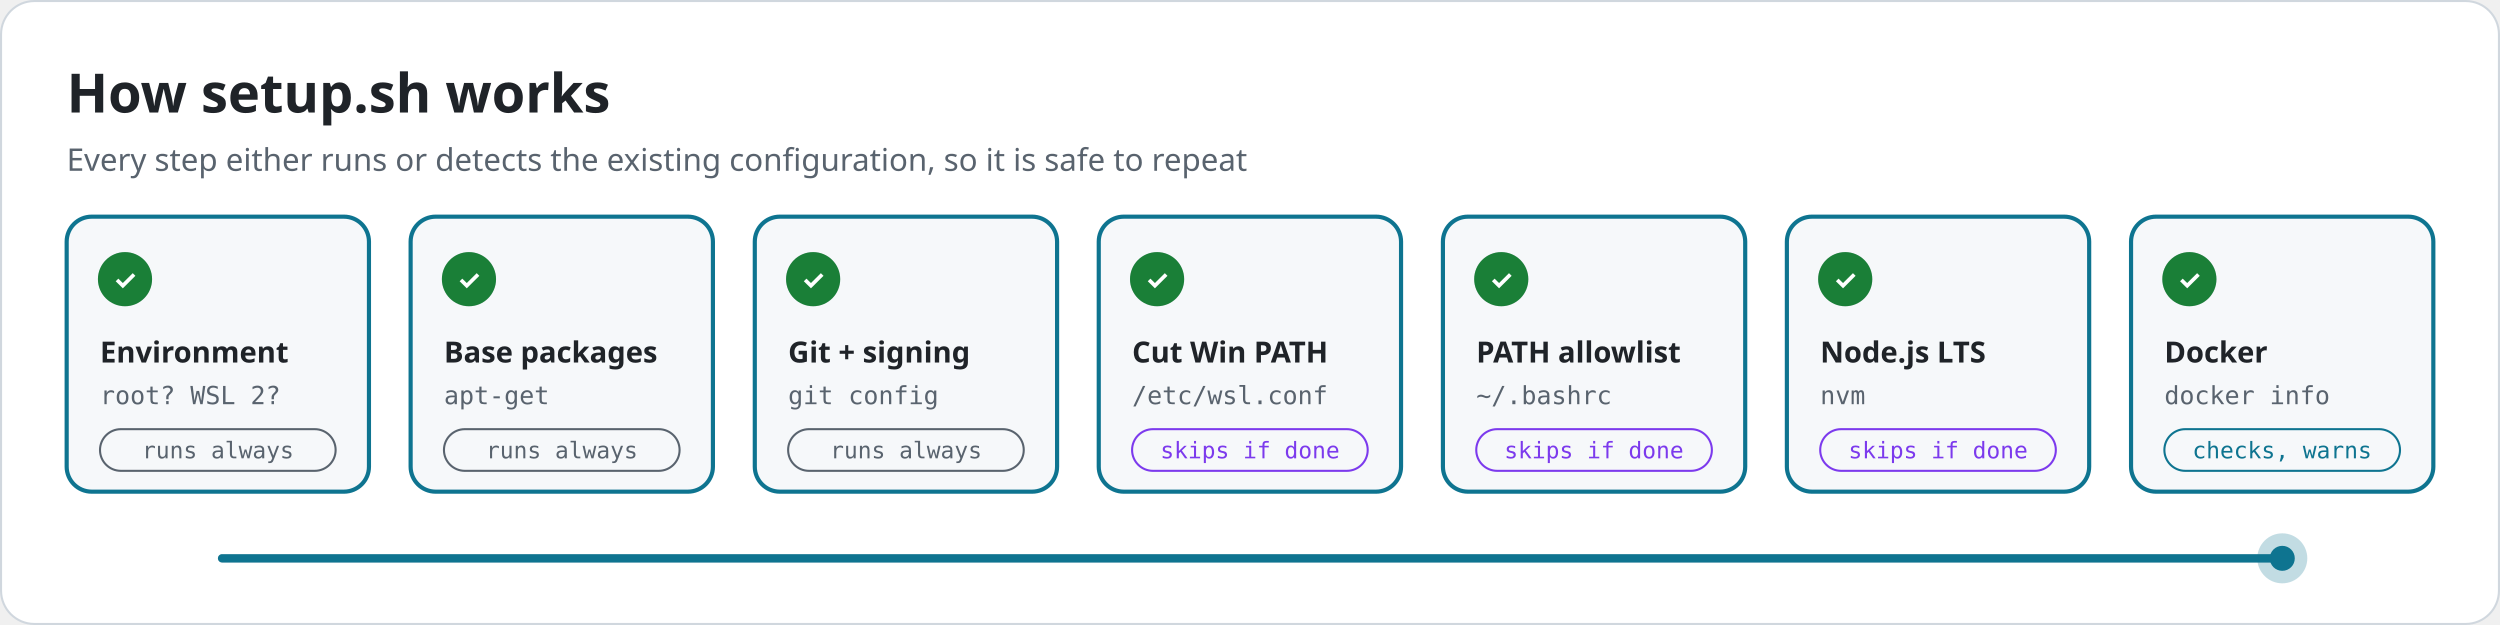
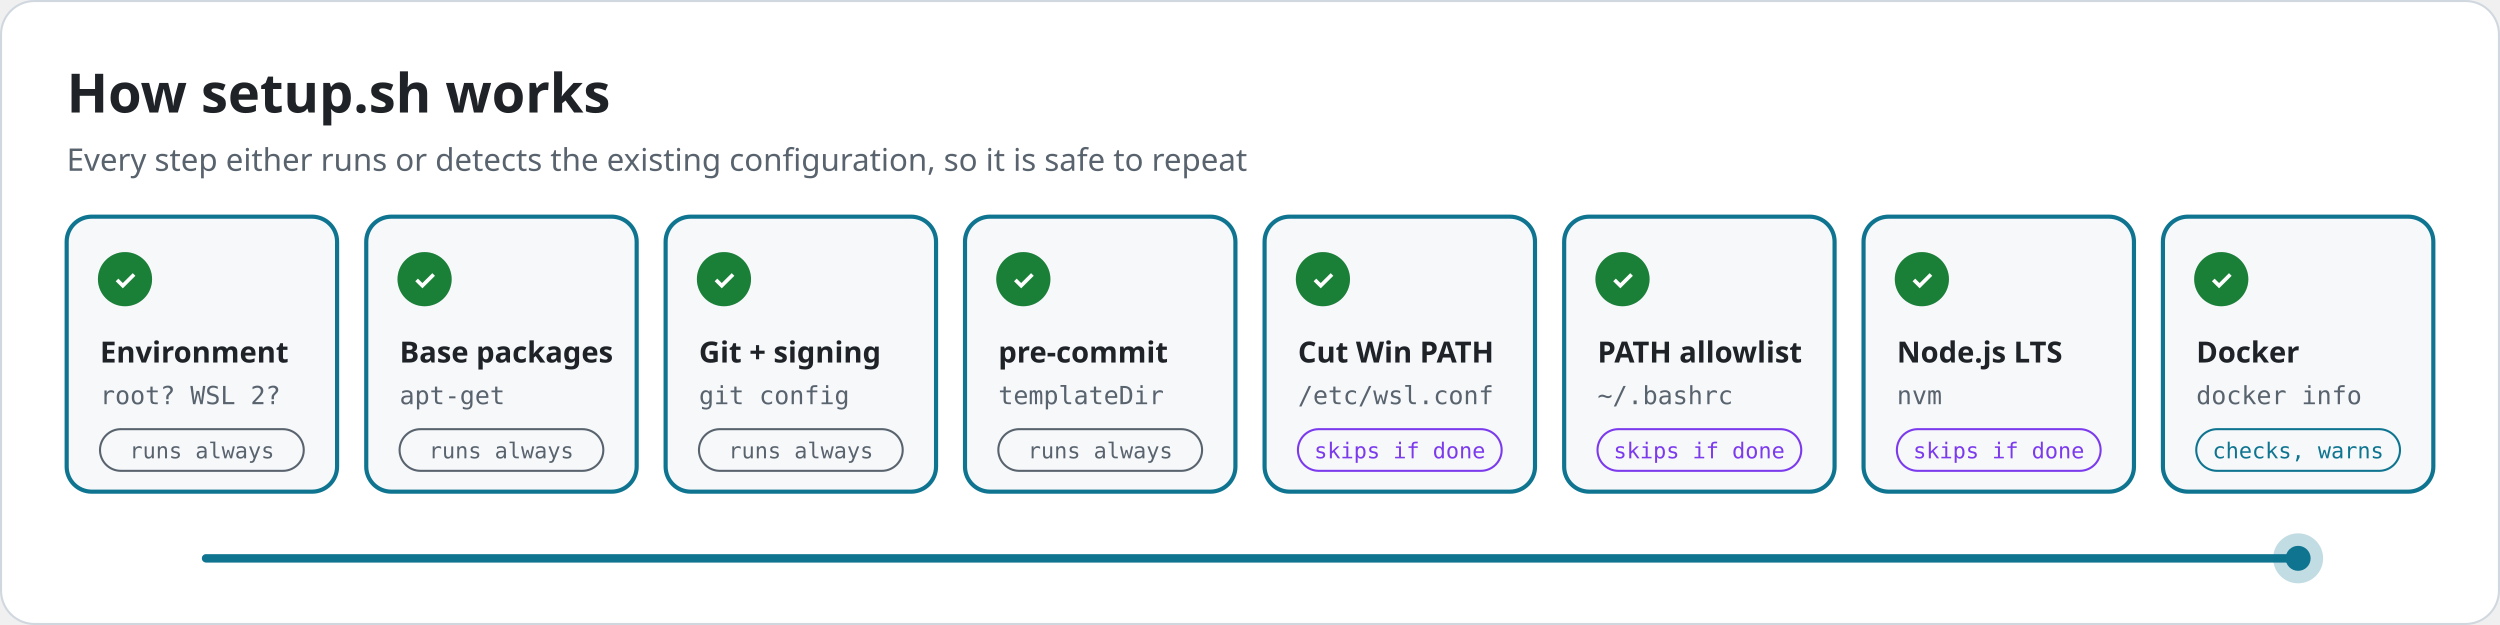
<svg xmlns="http://www.w3.org/2000/svg" width="1200" height="300" viewBox="0 0 1200 300" role="img" aria-labelledby="title desc">
-   <style>text { font-family: -apple-system, BlinkMacSystemFont, 'Segoe UI', 'Noto Sans', Helvetica, Arial, sans-serif; } .title { font-size: 26px; font-weight: 800; fill: #1f2328; } .sub { font-size: 15px; fill: #59636e; } .mono { font-family: ui-monospace, SFMono-Regular, 'Cascadia Code', Consolas, 'DejaVu Sans Mono', 'Liberation Mono', monospace; }  .step { font-size: 14px; font-weight: 700; fill: #1f2328; } .detail { font-family: ui-monospace, SFMono-Regular, 'Cascadia Code', Consolas, 'DejaVu Sans Mono', 'Liberation Mono', monospace; font-size: 12px; fill: #59636e; } .num { font-size: 13px; font-weight: 700; fill: #1f2328; } .pill { font-family: ui-monospace, SFMono-Regular, 'Cascadia Code', Consolas, 'DejaVu Sans Mono', 'Liberation Mono', monospace; font-size: 11px; } .track { transform-box: fill-box; transform-origin: left center; transform: scaleX(1); animation: track 7.5s linear infinite; } @keyframes track { 0% { transform: scaleX(0); opacity: 1; } 75% { transform: scaleX(1); } 94% { opacity: 1; } 100% { transform: scaleX(1); opacity: 0; } } .dot { transform: translateX(990.9px); animation: dot 7.5s linear infinite; } @keyframes dot { 0% { transform: translateX(0); opacity: 1; } 75% { transform: translateX(990.9px); } 94% { opacity: 1; } 100% { transform: translateX(990.9px); opacity: 0; } } .k0 { animation: k0 7.5s linear infinite; } @keyframes k0 { 0%, 0.00% { opacity: 0; } 2.00%, 94% { opacity: 1; } 100% { opacity: 0; } } .k1 { animation: k1 7.5s linear infinite; } @keyframes k1 { 0%, 12.50% { opacity: 0; } 14.50%, 94% { opacity: 1; } 100% { opacity: 0; } } .k2 { animation: k2 7.5s linear infinite; } @keyframes k2 { 0%, 25.00% { opacity: 0; } 27.00%, 94% { opacity: 1; } 100% { opacity: 0; } } .k3 { animation: k3 7.5s linear infinite; } @keyframes k3 { 0%, 37.50% { opacity: 0; } 39.50%, 94% { opacity: 1; } 100% { opacity: 0; } } .k4 { animation: k4 7.5s linear infinite; } @keyframes k4 { 0%, 50.00% { opacity: 0; } 52.00%, 94% { opacity: 1; } 100% { opacity: 0; } } .k5 { animation: k5 7.5s linear infinite; } @keyframes k5 { 0%, 62.50% { opacity: 0; } 64.50%, 94% { opacity: 1; } 100% { opacity: 0; } } .k6 { animation: k6 7.5s linear infinite; } @keyframes k6 { 0%, 75.00% { opacity: 0; } 77.00%, 94% { opacity: 1; } 100% { opacity: 0; } } @media (prefers-reduced-motion: reduce) { * { animation: none !important; } }</style>
+   <style>text { font-family: -apple-system, BlinkMacSystemFont, 'Segoe UI', 'Noto Sans', Helvetica, Arial, sans-serif; } .title { font-size: 26px; font-weight: 800; fill: #1f2328; } .sub { font-size: 15px; fill: #59636e; } .mono { font-family: ui-monospace, SFMono-Regular, 'Cascadia Code', Consolas, 'DejaVu Sans Mono', 'Liberation Mono', monospace; }  .step { font-size: 14px; font-weight: 700; fill: #1f2328; } .detail { font-family: ui-monospace, SFMono-Regular, 'Cascadia Code', Consolas, 'DejaVu Sans Mono', 'Liberation Mono', monospace; font-size: 12px; fill: #59636e; } .num { font-size: 13px; font-weight: 700; fill: #1f2328; } .pill { font-family: ui-monospace, SFMono-Regular, 'Cascadia Code', Consolas, 'DejaVu Sans Mono', 'Liberation Mono', monospace; font-size: 10.5px; } .track { transform-box: fill-box; transform-origin: left center; transform: scaleX(1); animation: track 7.5s linear infinite; } @keyframes track { 0% { transform: scaleX(0); opacity: 1; } 75% { transform: scaleX(1); } 94% { opacity: 1; } 100% { transform: scaleX(1); opacity: 0; } } .dot { transform: translateX(1006.2px); animation: dot 7.5s linear infinite; } @keyframes dot { 0% { transform: translateX(0); opacity: 1; } 75% { transform: translateX(1006.2px); } 94% { opacity: 1; } 100% { transform: translateX(1006.2px); opacity: 0; } } .k0 { animation: k0 7.5s linear infinite; } @keyframes k0 { 0%, 0.00% { opacity: 0; } 2.00%, 94% { opacity: 1; } 100% { opacity: 0; } } .k1 { animation: k1 7.5s linear infinite; } @keyframes k1 { 0%, 10.71% { opacity: 0; } 12.71%, 94% { opacity: 1; } 100% { opacity: 0; } } .k2 { animation: k2 7.5s linear infinite; } @keyframes k2 { 0%, 21.43% { opacity: 0; } 23.43%, 94% { opacity: 1; } 100% { opacity: 0; } } .k3 { animation: k3 7.5s linear infinite; } @keyframes k3 { 0%, 32.14% { opacity: 0; } 34.14%, 94% { opacity: 1; } 100% { opacity: 0; } } .k4 { animation: k4 7.5s linear infinite; } @keyframes k4 { 0%, 42.86% { opacity: 0; } 44.86%, 94% { opacity: 1; } 100% { opacity: 0; } } .k5 { animation: k5 7.5s linear infinite; } @keyframes k5 { 0%, 53.57% { opacity: 0; } 55.57%, 94% { opacity: 1; } 100% { opacity: 0; } } .k6 { animation: k6 7.5s linear infinite; } @keyframes k6 { 0%, 64.29% { opacity: 0; } 66.29%, 94% { opacity: 1; } 100% { opacity: 0; } } .k7 { animation: k7 7.5s linear infinite; } @keyframes k7 { 0%, 75.00% { opacity: 0; } 77.00%, 94% { opacity: 1; } 100% { opacity: 0; } } @media (prefers-reduced-motion: reduce) { * { animation: none !important; } }</style>
  <rect x="0.5" y="0.5" width="1199" height="299" rx="16" fill="#ffffff" stroke="#d0d7de" />
  <text x="32" y="54" class="title">How setup.sh works</text>
  <text x="32" y="82" class="sub">Every step either runs or detects the existing configuration, so it is safe to repeat</text>
-   <rect x="32.0" y="104" width="145.1" height="132" rx="12" fill="#f6f8fa" stroke="#d0d7de" />
-   <rect class="k0" x="32.0" y="104" width="145.1" height="132" rx="12" fill="none" stroke="#0e7490" stroke-width="2" />
+   <rect x="32.0" y="104" width="129.8" height="132" rx="12" fill="#f6f8fa" stroke="#d0d7de" />
+   <rect class="k0" x="32.0" y="104" width="129.8" height="132" rx="12" fill="none" stroke="#0e7490" stroke-width="2" />
  <circle cx="60.0" cy="134" r="13" fill="#d0d7de" />
  <text x="60.0" y="139" text-anchor="middle" class="num">1</text>
  <g class="k0">
    <circle cx="60.0" cy="134" r="13" fill="#1a7f37" />
    <text x="60.0" y="139" text-anchor="middle" class="num" fill="#ffffff" style="fill:#ffffff">✓</text>
  </g>
  <text x="48.0" y="174" class="step">Environment</text>
  <text x="48.0" y="194" class="detail">root? WSL 2?</text>
-   <rect x="48.0" y="206" width="113.1" height="20" rx="10" fill="none" stroke="#59636e" />
-   <text x="104.6" y="220" text-anchor="middle" class="pill" fill="#59636e">runs always</text>
-   <rect x="197.1" y="104" width="145.1" height="132" rx="12" fill="#f6f8fa" stroke="#d0d7de" />
-   <rect class="k1" x="197.1" y="104" width="145.1" height="132" rx="12" fill="none" stroke="#0e7490" stroke-width="2" />
-   <circle cx="225.1" cy="134" r="13" fill="#d0d7de" />
-   <text x="225.1" y="139" text-anchor="middle" class="num">2</text>
+   <rect x="48.0" y="206" width="97.8" height="20" rx="10" fill="none" stroke="#59636e" />
+   <text x="96.9" y="220" text-anchor="middle" class="pill" fill="#59636e">runs always</text>
+   <rect x="175.8" y="104" width="129.8" height="132" rx="12" fill="#f6f8fa" stroke="#d0d7de" />
+   <rect class="k1" x="175.8" y="104" width="129.8" height="132" rx="12" fill="none" stroke="#0e7490" stroke-width="2" />
+   <circle cx="203.8" cy="134" r="13" fill="#d0d7de" />
+   <text x="203.8" y="139" text-anchor="middle" class="num">2</text>
  <g class="k1">
-     <circle cx="225.1" cy="134" r="13" fill="#1a7f37" />
-     <text x="225.1" y="139" text-anchor="middle" class="num" fill="#ffffff" style="fill:#ffffff">✓</text>
+     <circle cx="203.8" cy="134" r="13" fill="#1a7f37" />
+     <text x="203.8" y="139" text-anchor="middle" class="num" fill="#ffffff" style="fill:#ffffff">✓</text>
  </g>
-   <text x="213.1" y="174" class="step">Base packages</text>
-   <text x="213.1" y="194" class="detail">apt-get</text>
-   <rect x="213.1" y="206" width="113.1" height="20" rx="10" fill="none" stroke="#59636e" />
-   <text x="269.7" y="220" text-anchor="middle" class="pill" fill="#59636e">runs always</text>
-   <rect x="362.3" y="104" width="145.1" height="132" rx="12" fill="#f6f8fa" stroke="#d0d7de" />
-   <rect class="k2" x="362.3" y="104" width="145.1" height="132" rx="12" fill="none" stroke="#0e7490" stroke-width="2" />
-   <circle cx="390.3" cy="134" r="13" fill="#d0d7de" />
-   <text x="390.3" y="139" text-anchor="middle" class="num">3</text>
+   <text x="191.8" y="174" class="step">Base packages</text>
+   <text x="191.8" y="194" class="detail">apt-get</text>
+   <rect x="191.8" y="206" width="97.8" height="20" rx="10" fill="none" stroke="#59636e" />
+   <text x="240.6" y="220" text-anchor="middle" class="pill" fill="#59636e">runs always</text>
+   <rect x="319.5" y="104" width="129.8" height="132" rx="12" fill="#f6f8fa" stroke="#d0d7de" />
+   <rect class="k2" x="319.5" y="104" width="129.8" height="132" rx="12" fill="none" stroke="#0e7490" stroke-width="2" />
+   <circle cx="347.5" cy="134" r="13" fill="#d0d7de" />
+   <text x="347.5" y="139" text-anchor="middle" class="num">3</text>
  <g class="k2">
-     <circle cx="390.3" cy="134" r="13" fill="#1a7f37" />
-     <text x="390.3" y="139" text-anchor="middle" class="num" fill="#ffffff" style="fill:#ffffff">✓</text>
+     <circle cx="347.5" cy="134" r="13" fill="#1a7f37" />
+     <text x="347.5" y="139" text-anchor="middle" class="num" fill="#ffffff" style="fill:#ffffff">✓</text>
  </g>
-   <text x="378.3" y="174" class="step">Git + signing</text>
-   <text x="378.3" y="194" class="detail">git config</text>
-   <rect x="378.3" y="206" width="113.1" height="20" rx="10" fill="none" stroke="#59636e" />
-   <text x="434.9" y="220" text-anchor="middle" class="pill" fill="#59636e">runs always</text>
-   <rect x="527.4" y="104" width="145.1" height="132" rx="12" fill="#f6f8fa" stroke="#d0d7de" />
-   <rect class="k3" x="527.4" y="104" width="145.1" height="132" rx="12" fill="none" stroke="#0e7490" stroke-width="2" />
-   <circle cx="555.4" cy="134" r="13" fill="#d0d7de" />
-   <text x="555.4" y="139" text-anchor="middle" class="num">4</text>
+   <text x="335.5" y="174" class="step">Git + signing</text>
+   <text x="335.5" y="194" class="detail">git config</text>
+   <rect x="335.5" y="206" width="97.8" height="20" rx="10" fill="none" stroke="#59636e" />
+   <text x="384.4" y="220" text-anchor="middle" class="pill" fill="#59636e">runs always</text>
+   <rect x="463.2" y="104" width="129.8" height="132" rx="12" fill="#f6f8fa" stroke="#d0d7de" />
+   <rect class="k3" x="463.2" y="104" width="129.8" height="132" rx="12" fill="none" stroke="#0e7490" stroke-width="2" />
+   <circle cx="491.2" cy="134" r="13" fill="#d0d7de" />
+   <text x="491.2" y="139" text-anchor="middle" class="num">4</text>
  <g class="k3">
-     <circle cx="555.4" cy="134" r="13" fill="#1a7f37" />
-     <text x="555.4" y="139" text-anchor="middle" class="num" fill="#ffffff" style="fill:#ffffff">✓</text>
+     <circle cx="491.2" cy="134" r="13" fill="#1a7f37" />
+     <text x="491.2" y="139" text-anchor="middle" class="num" fill="#ffffff" style="fill:#ffffff">✓</text>
  </g>
-   <text x="543.4" y="174" class="step">Cut Win PATH</text>
-   <text x="543.4" y="194" class="detail">/etc/wsl.conf</text>
-   <rect x="543.4" y="206" width="113.1" height="20" rx="10" fill="none" stroke="#7c3aed" />
-   <text x="600.0" y="220" text-anchor="middle" class="pill" fill="#7c3aed">skips if done</text>
-   <rect x="692.6" y="104" width="145.1" height="132" rx="12" fill="#f6f8fa" stroke="#d0d7de" />
-   <rect class="k4" x="692.6" y="104" width="145.1" height="132" rx="12" fill="none" stroke="#0e7490" stroke-width="2" />
-   <circle cx="720.6" cy="134" r="13" fill="#d0d7de" />
-   <text x="720.6" y="139" text-anchor="middle" class="num">5</text>
+   <text x="479.2" y="174" class="step">pre-commit</text>
+   <text x="479.2" y="194" class="detail">templateDir</text>
+   <rect x="479.2" y="206" width="97.8" height="20" rx="10" fill="none" stroke="#59636e" />
+   <text x="528.1" y="220" text-anchor="middle" class="pill" fill="#59636e">runs always</text>
+   <rect x="607.0" y="104" width="129.8" height="132" rx="12" fill="#f6f8fa" stroke="#d0d7de" />
+   <rect class="k4" x="607.0" y="104" width="129.8" height="132" rx="12" fill="none" stroke="#0e7490" stroke-width="2" />
+   <circle cx="635.0" cy="134" r="13" fill="#d0d7de" />
+   <text x="635.0" y="139" text-anchor="middle" class="num">5</text>
  <g class="k4">
-     <circle cx="720.6" cy="134" r="13" fill="#1a7f37" />
-     <text x="720.6" y="139" text-anchor="middle" class="num" fill="#ffffff" style="fill:#ffffff">✓</text>
+     <circle cx="635.0" cy="134" r="13" fill="#1a7f37" />
+     <text x="635.0" y="139" text-anchor="middle" class="num" fill="#ffffff" style="fill:#ffffff">✓</text>
  </g>
-   <text x="708.6" y="174" class="step">PATH allowlist</text>
-   <text x="708.6" y="194" class="detail">~/.bashrc</text>
-   <rect x="708.6" y="206" width="113.1" height="20" rx="10" fill="none" stroke="#7c3aed" />
-   <text x="765.1" y="220" text-anchor="middle" class="pill" fill="#7c3aed">skips if done</text>
-   <rect x="857.7" y="104" width="145.1" height="132" rx="12" fill="#f6f8fa" stroke="#d0d7de" />
-   <rect class="k5" x="857.7" y="104" width="145.1" height="132" rx="12" fill="none" stroke="#0e7490" stroke-width="2" />
-   <circle cx="885.7" cy="134" r="13" fill="#d0d7de" />
-   <text x="885.7" y="139" text-anchor="middle" class="num">6</text>
+   <text x="623.0" y="174" class="step">Cut Win PATH</text>
+   <text x="623.0" y="194" class="detail">/etc/wsl.conf</text>
+   <rect x="623.0" y="206" width="97.8" height="20" rx="10" fill="none" stroke="#7c3aed" />
+   <text x="671.9" y="220" text-anchor="middle" class="pill" fill="#7c3aed">skips if done</text>
+   <rect x="750.8" y="104" width="129.8" height="132" rx="12" fill="#f6f8fa" stroke="#d0d7de" />
+   <rect class="k5" x="750.8" y="104" width="129.8" height="132" rx="12" fill="none" stroke="#0e7490" stroke-width="2" />
+   <circle cx="778.8" cy="134" r="13" fill="#d0d7de" />
+   <text x="778.8" y="139" text-anchor="middle" class="num">6</text>
  <g class="k5">
-     <circle cx="885.7" cy="134" r="13" fill="#1a7f37" />
-     <text x="885.7" y="139" text-anchor="middle" class="num" fill="#ffffff" style="fill:#ffffff">✓</text>
+     <circle cx="778.8" cy="134" r="13" fill="#1a7f37" />
+     <text x="778.8" y="139" text-anchor="middle" class="num" fill="#ffffff" style="fill:#ffffff">✓</text>
  </g>
-   <text x="873.7" y="174" class="step">Node.js LTS</text>
-   <text x="873.7" y="194" class="detail">nvm</text>
-   <rect x="873.7" y="206" width="113.1" height="20" rx="10" fill="none" stroke="#7c3aed" />
-   <text x="930.3" y="220" text-anchor="middle" class="pill" fill="#7c3aed">skips if done</text>
-   <rect x="1022.9" y="104" width="145.1" height="132" rx="12" fill="#f6f8fa" stroke="#d0d7de" />
-   <rect class="k6" x="1022.9" y="104" width="145.1" height="132" rx="12" fill="none" stroke="#0e7490" stroke-width="2" />
-   <circle cx="1050.9" cy="134" r="13" fill="#d0d7de" />
-   <text x="1050.9" y="139" text-anchor="middle" class="num">7</text>
+   <text x="766.8" y="174" class="step">PATH allowlist</text>
+   <text x="766.8" y="194" class="detail">~/.bashrc</text>
+   <rect x="766.8" y="206" width="97.8" height="20" rx="10" fill="none" stroke="#7c3aed" />
+   <text x="815.6" y="220" text-anchor="middle" class="pill" fill="#7c3aed">skips if done</text>
+   <rect x="894.5" y="104" width="129.8" height="132" rx="12" fill="#f6f8fa" stroke="#d0d7de" />
+   <rect class="k6" x="894.5" y="104" width="129.8" height="132" rx="12" fill="none" stroke="#0e7490" stroke-width="2" />
+   <circle cx="922.5" cy="134" r="13" fill="#d0d7de" />
+   <text x="922.5" y="139" text-anchor="middle" class="num">7</text>
  <g class="k6">
-     <circle cx="1050.9" cy="134" r="13" fill="#1a7f37" />
-     <text x="1050.9" y="139" text-anchor="middle" class="num" fill="#ffffff" style="fill:#ffffff">✓</text>
+     <circle cx="922.5" cy="134" r="13" fill="#1a7f37" />
+     <text x="922.5" y="139" text-anchor="middle" class="num" fill="#ffffff" style="fill:#ffffff">✓</text>
  </g>
-   <text x="1038.9" y="174" class="step">Docker</text>
-   <text x="1038.9" y="194" class="detail">docker info</text>
-   <rect x="1038.9" y="206" width="113.1" height="20" rx="10" fill="none" stroke="#0e7490" />
-   <text x="1095.4" y="220" text-anchor="middle" class="pill" fill="#0e7490">checks, warns</text>
-   <rect x="104.6" y="266" width="990.9" height="4" rx="2" fill="#d0d7de" />
-   <rect class="track" x="104.6" y="266" width="990.9" height="4" rx="2" fill="#0e7490" />
+   <text x="910.5" y="174" class="step">Node.js LTS</text>
+   <text x="910.5" y="194" class="detail">nvm</text>
+   <rect x="910.5" y="206" width="97.8" height="20" rx="10" fill="none" stroke="#7c3aed" />
+   <text x="959.4" y="220" text-anchor="middle" class="pill" fill="#7c3aed">skips if done</text>
+   <rect x="1038.2" y="104" width="129.8" height="132" rx="12" fill="#f6f8fa" stroke="#d0d7de" />
+   <rect class="k7" x="1038.2" y="104" width="129.8" height="132" rx="12" fill="none" stroke="#0e7490" stroke-width="2" />
+   <circle cx="1066.2" cy="134" r="13" fill="#d0d7de" />
+   <text x="1066.2" y="139" text-anchor="middle" class="num">8</text>
+   <g class="k7">
+     <circle cx="1066.2" cy="134" r="13" fill="#1a7f37" />
+     <text x="1066.2" y="139" text-anchor="middle" class="num" fill="#ffffff" style="fill:#ffffff">✓</text>
+   </g>
+   <text x="1054.2" y="174" class="step">Docker</text>
+   <text x="1054.2" y="194" class="detail">docker info</text>
+   <rect x="1054.2" y="206" width="97.8" height="20" rx="10" fill="none" stroke="#0e7490" />
+   <text x="1103.1" y="220" text-anchor="middle" class="pill" fill="#0e7490">checks, warns</text>
+   <rect x="96.9" y="266" width="1006.2" height="4" rx="2" fill="#d0d7de" />
+   <rect class="track" x="96.9" y="266" width="1006.2" height="4" rx="2" fill="#0e7490" />
  <g class="dot">
-     <circle cx="104.6" cy="268" r="12" fill="#0e7490" fill-opacity="0.25" />
-     <circle cx="104.6" cy="268" r="6" fill="#0e7490" />
+     <circle cx="96.9" cy="268" r="12" fill="#0e7490" fill-opacity="0.25" />
+     <circle cx="96.9" cy="268" r="6" fill="#0e7490" />
  </g>
</svg>
